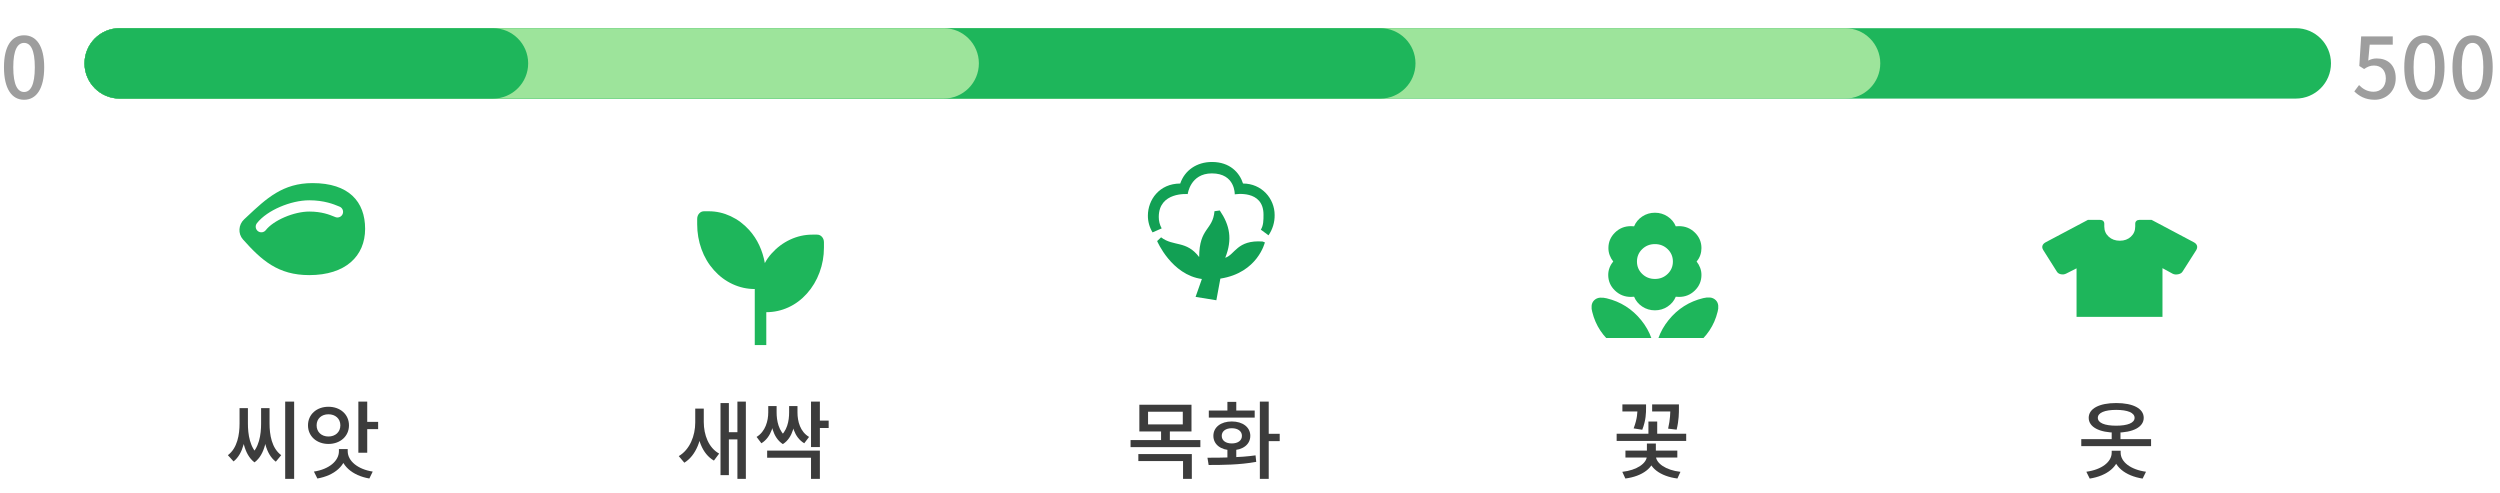
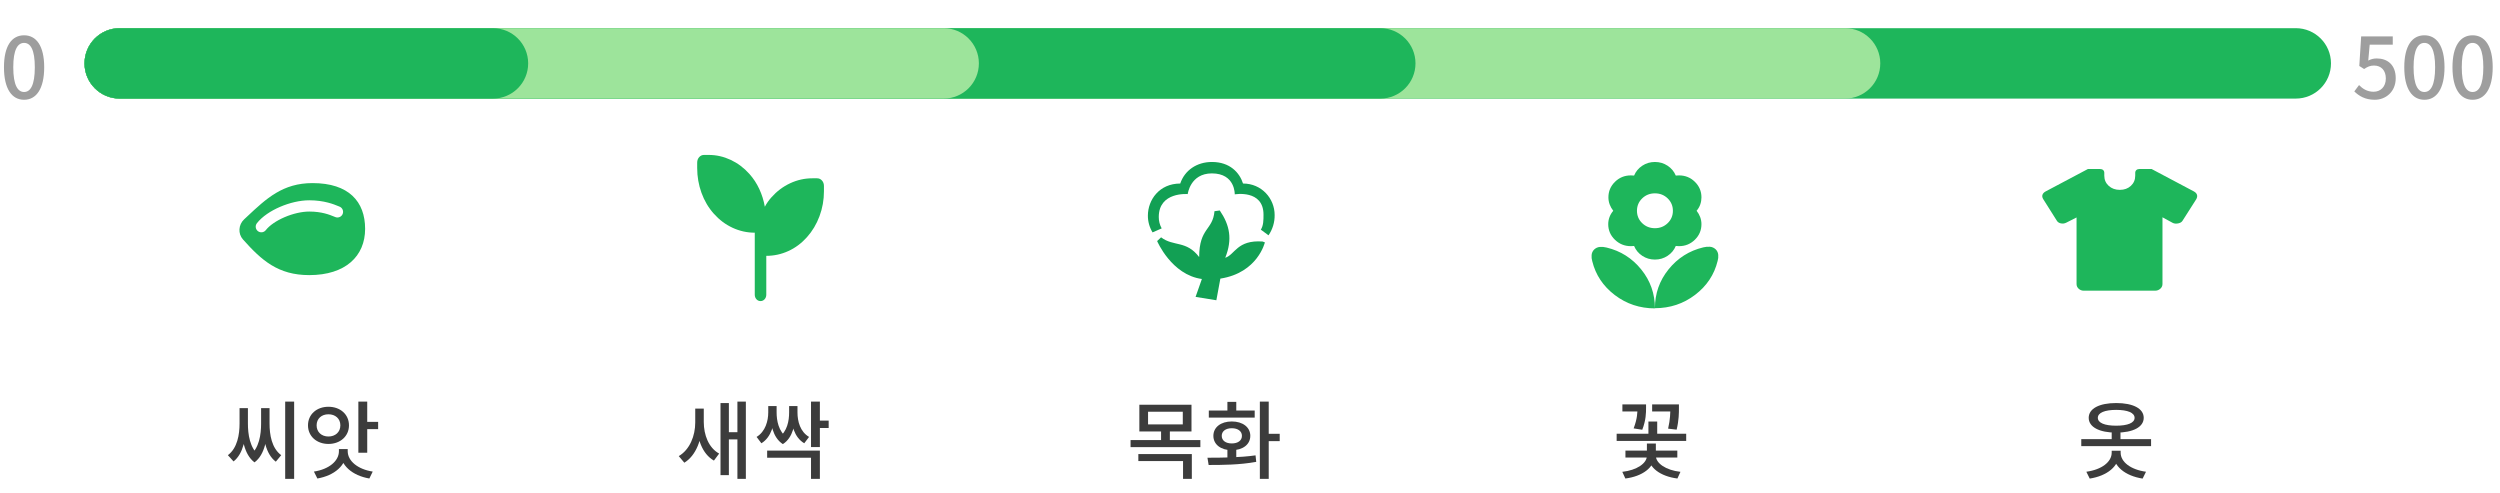
<svg xmlns="http://www.w3.org/2000/svg" width="355" height="70" viewBox="0 0 355 70" fill="none">
  <path fill-rule="evenodd" clip-rule="evenodd" d="M43.914 39.066C49.069 39.066 51.847 36.364 51.847 32.498C51.847 28.633 49.535 26 44.381 26C40.157 26 37.842 28.171 35.089 30.753C34.948 30.885 34.806 31.018 34.662 31.152C33.855 31.906 33.767 33.177 34.502 34.002C37.148 36.966 39.479 39.066 43.914 39.066ZM37.742 32.681C38.259 32.019 39.225 31.35 40.403 30.843C41.57 30.341 42.847 30.041 43.915 30.041C45.692 30.041 46.808 30.497 47.392 30.736C47.495 30.778 47.582 30.814 47.653 30.838C48.07 30.985 48.526 30.765 48.672 30.348C48.819 29.931 48.599 29.475 48.182 29.328C48.14 29.314 48.079 29.288 47.999 29.255L47.999 29.255C47.453 29.028 46.041 28.441 43.915 28.441C42.582 28.441 41.089 28.806 39.771 29.373C38.462 29.936 37.227 30.741 36.481 31.696C36.209 32.044 36.271 32.547 36.619 32.819C36.967 33.091 37.47 33.029 37.742 32.681Z" fill="#1EB65B" />
  <mask id="mask0_1009_5381" style="mask-type:alpha" maskUnits="userSpaceOnUse" x="91" y="16" width="33" height="33">
    <rect x="91" y="16" width="33" height="33" fill="#D9D9D9" />
  </mask>
  <g mask="url(#mask0_1009_5381)">
-     <path d="M107.994 50.753C107.762 50.753 107.568 50.665 107.411 50.489C107.254 50.314 107.176 50.096 107.176 49.836V41.042C106.082 41.042 105.033 40.81 104.03 40.346C103.026 39.882 102.14 39.218 101.37 38.355C100.6 37.493 100.013 36.499 99.608 35.374C99.203 34.249 99 33.074 99 31.847V31.094C99 30.784 99.094 30.524 99.281 30.314C99.468 30.105 99.7 30 99.976 30H100.648C101.718 30 102.755 30.234 103.758 30.702C104.76 31.171 105.647 31.836 106.416 32.699C106.987 33.339 107.456 34.054 107.822 34.844C108.188 35.633 108.45 36.472 108.608 37.36C108.734 37.115 108.874 36.884 109.029 36.665C109.183 36.446 109.356 36.23 109.546 36.017C110.313 35.155 111.2 34.49 112.206 34.021C113.212 33.552 114.261 33.318 115.352 33.318H116.024C116.3 33.318 116.532 33.422 116.719 33.632C116.906 33.842 117 34.102 117 34.412V35.165C117 36.388 116.791 37.564 116.372 38.691C115.954 39.819 115.361 40.813 114.592 41.673C113.823 42.536 112.941 43.194 111.946 43.648C110.952 44.103 109.908 44.33 108.813 44.33V49.836C108.813 50.096 108.735 50.314 108.578 50.489C108.421 50.665 108.226 50.753 107.994 50.753Z" fill="#1EB65B" />
+     <path d="M107.994 42.753C107.762 42.753 107.568 42.665 107.411 42.489C107.254 42.314 107.176 42.096 107.176 41.836V33.042C106.082 33.042 105.033 32.81 104.03 32.346C103.026 31.882 102.14 31.218 101.37 30.355C100.6 29.493 100.013 28.499 99.608 27.374C99.203 26.25 99 25.074 99 23.847V23.094C99 22.784 99.094 22.524 99.281 22.314C99.468 22.105 99.7 22 99.976 22H100.648C101.718 22 102.755 22.234 103.758 22.702C104.76 23.171 105.647 23.836 106.416 24.699C106.987 25.339 107.456 26.054 107.822 26.844C108.188 27.634 108.45 28.472 108.608 29.36C108.734 29.116 108.874 28.884 109.029 28.665C109.183 28.446 109.356 28.23 109.546 28.017C110.313 27.155 111.2 26.49 112.206 26.021C113.212 25.552 114.261 25.318 115.352 25.318H116.024C116.3 25.318 116.532 25.422 116.719 25.632C116.906 25.842 117 26.102 117 26.412V27.165C117 28.388 116.791 29.564 116.372 30.691C115.954 31.819 115.361 32.813 114.592 33.673C113.823 34.536 112.941 35.194 111.946 35.648C110.952 36.103 109.908 36.33 108.813 36.33V41.836C108.813 42.096 108.735 42.314 108.578 42.489C108.421 42.665 108.226 42.753 107.994 42.753Z" fill="#1EB65B" />
  </g>
  <path fill-rule="evenodd" clip-rule="evenodd" d="M179.04 32.611C179.415 32.017 179.418 31.243 179.418 30.478C179.418 26.878 175.335 27.599 175.335 27.599C175.335 27.599 175.427 24.622 172.087 24.622C169.003 24.622 168.657 27.56 168.657 27.56C168.657 27.56 164.546 27.194 164.546 30.813C164.54 31.377 164.683 31.933 164.959 32.431L163.663 33C163.224 32.276 162.995 31.453 163 30.617C163 28.389 164.621 26.062 167.595 26.062C168.222 24.188 169.941 23 172.099 23C174.641 23 176.015 24.507 176.51 26.06C179.154 26.06 180.999 28.183 180.999 30.532C181.016 31.554 180.714 32.558 180.131 33.416L179.04 32.611ZM170.28 36.501C170.299 32.297 172.215 32.745 172.457 29.991L173.207 29.887C174.634 31.983 175.03 33.982 173.985 36.605C175.378 36.161 175.642 34.044 179.285 34.294L179.613 34.416C179.613 34.416 178.612 38.735 173.291 39.563L172.723 42.636L169.772 42.158L170.667 39.616C166.35 39.036 164.313 34.231 164.313 34.231L164.875 33.7C166.628 35.047 168.464 34.104 170.28 36.501Z" fill="#12A054" />
  <mask id="mask1_1009_5381" style="mask-type:alpha" maskUnits="userSpaceOnUse" x="220" y="18" width="30" height="30">
    <rect x="220" y="18" width="30" height="30" fill="#1EB65B" />
  </mask>
  <g mask="url(#mask1_1009_5381)">
-     <path d="M235 39.611C235.714 39.611 236.318 39.372 236.811 38.894C237.304 38.415 237.551 37.83 237.551 37.137C237.551 36.444 237.304 35.858 236.811 35.38C236.318 34.901 235.714 34.662 235 34.662C234.286 34.662 233.682 34.901 233.189 35.38C232.696 35.858 232.449 36.444 232.449 37.137C232.449 37.83 232.696 38.415 233.189 38.894C233.682 39.372 234.286 39.611 235 39.611ZM235 44.066C234.337 44.066 233.737 43.889 233.202 43.534C232.666 43.179 232.279 42.713 232.041 42.136C231.956 42.136 231.88 42.14 231.812 42.148C231.744 42.157 231.667 42.161 231.582 42.161C230.698 42.161 229.941 41.855 229.312 41.245C228.683 40.634 228.368 39.9 228.368 39.042C228.368 38.696 228.428 38.362 228.547 38.04C228.666 37.718 228.844 37.417 229.082 37.137C228.861 36.856 228.691 36.555 228.572 36.233C228.453 35.912 228.394 35.578 228.394 35.231C228.394 34.373 228.704 33.639 229.325 33.028C229.945 32.418 230.698 32.113 231.582 32.113C231.667 32.113 231.744 32.117 231.812 32.125C231.88 32.133 231.956 32.137 232.041 32.137C232.279 31.56 232.666 31.094 233.202 30.739C233.737 30.384 234.337 30.207 235 30.207C235.663 30.207 236.263 30.384 236.798 30.739C237.334 31.094 237.721 31.56 237.959 32.137C238.044 32.137 238.12 32.133 238.188 32.125C238.256 32.117 238.333 32.113 238.418 32.113C239.302 32.113 240.055 32.418 240.675 33.028C241.296 33.639 241.606 34.373 241.606 35.231C241.606 35.578 241.551 35.912 241.44 36.233C241.33 36.555 241.156 36.856 240.918 37.137C241.139 37.417 241.309 37.718 241.428 38.04C241.547 38.362 241.606 38.696 241.606 39.042C241.606 39.9 241.296 40.634 240.675 41.245C240.055 41.855 239.302 42.161 238.418 42.161C238.333 42.161 238.256 42.157 238.188 42.148C238.12 42.14 238.044 42.136 237.959 42.136C237.721 42.713 237.334 43.179 236.798 43.534C236.263 43.889 235.663 44.066 235 44.066ZM235 50.971C235 48.892 235.646 47.053 236.939 45.452C238.231 43.852 239.872 42.812 241.861 42.334C242.184 42.251 242.503 42.222 242.818 42.247C243.132 42.272 243.409 42.4 243.647 42.631C243.851 42.845 243.966 43.101 243.991 43.398C244.017 43.695 243.987 43.984 243.902 44.264C243.426 46.211 242.359 47.816 240.701 49.078C239.043 50.34 237.143 50.971 235 50.971ZM235 50.996C235 48.917 234.354 47.077 233.061 45.477C231.769 43.877 230.128 42.837 228.139 42.359C227.816 42.276 227.497 42.247 227.182 42.272C226.868 42.297 226.591 42.425 226.353 42.656C226.149 42.87 226.034 43.126 226.009 43.423C225.983 43.72 226.013 44.008 226.098 44.289C226.574 46.236 227.641 47.84 229.299 49.103C230.957 50.365 232.857 50.996 235 50.996Z" fill="#1EB65B" />
+     <path d="M235 32.404C235.714 32.404 236.318 32.165 236.811 31.687C237.304 31.208 237.551 30.623 237.551 29.93C237.551 29.237 237.304 28.651 236.811 28.172C236.318 27.694 235.714 27.455 235 27.455C234.286 27.455 233.682 27.694 233.189 28.172C232.696 28.651 232.449 29.237 232.449 29.93C232.449 30.623 232.696 31.208 233.189 31.687C233.682 32.165 234.286 32.404 235 32.404ZM235 36.859C234.337 36.859 233.737 36.682 233.202 36.327C232.666 35.972 232.279 35.506 232.041 34.929C231.956 34.929 231.88 34.933 231.812 34.941C231.744 34.95 231.667 34.954 231.582 34.954C230.698 34.954 229.941 34.648 229.312 34.038C228.683 33.427 228.368 32.693 228.368 31.835C228.368 31.489 228.428 31.155 228.547 30.833C228.666 30.511 228.844 30.21 229.082 29.93C228.861 29.649 228.691 29.348 228.572 29.026C228.453 28.705 228.394 28.37 228.394 28.024C228.394 27.166 228.704 26.432 229.325 25.821C229.945 25.211 230.698 24.906 231.582 24.906C231.667 24.906 231.744 24.91 231.812 24.918C231.88 24.926 231.956 24.93 232.041 24.93C232.279 24.353 232.666 23.887 233.202 23.532C233.737 23.177 234.337 23 235 23C235.663 23 236.263 23.177 236.798 23.532C237.334 23.887 237.721 24.353 237.959 24.93C238.044 24.93 238.12 24.926 238.188 24.918C238.256 24.91 238.333 24.906 238.418 24.906C239.302 24.906 240.055 25.211 240.675 25.821C241.296 26.432 241.606 27.166 241.606 28.024C241.606 28.37 241.551 28.705 241.44 29.026C241.33 29.348 241.156 29.649 240.918 29.93C241.139 30.21 241.309 30.511 241.428 30.833C241.547 31.155 241.606 31.489 241.606 31.835C241.606 32.693 241.296 33.427 240.675 34.038C240.055 34.648 239.302 34.954 238.418 34.954C238.333 34.954 238.256 34.95 238.188 34.941C238.12 34.933 238.044 34.929 237.959 34.929C237.721 35.506 237.334 35.972 236.798 36.327C236.263 36.682 235.663 36.859 235 36.859ZM235 43.764C235 41.685 235.646 39.846 236.939 38.245C238.231 36.645 239.872 35.605 241.861 35.127C242.184 35.044 242.503 35.016 242.818 35.04C243.132 35.065 243.409 35.193 243.647 35.424C243.851 35.638 243.966 35.894 243.991 36.191C244.017 36.488 243.987 36.777 243.902 37.057C243.426 39.004 242.359 40.609 240.701 41.871C239.043 43.133 237.143 43.764 235 43.764ZM235 43.789C235 41.71 234.354 39.87 233.061 38.27C231.769 36.669 230.128 35.63 228.139 35.152C227.816 35.069 227.497 35.04 227.182 35.065C226.868 35.09 226.591 35.218 226.353 35.449C226.149 35.663 226.034 35.919 226.009 36.216C225.983 36.513 226.013 36.801 226.098 37.082C226.574 39.029 227.641 40.633 229.299 41.896C230.957 43.158 232.857 43.789 235 43.789Z" fill="#1EB65B" />
  </g>
  <mask id="mask2_1009_5381" style="mask-type:alpha" maskUnits="userSpaceOnUse" x="288" y="20" width="25" height="25">
    <rect x="288" y="20" width="25" height="25" fill="#D9D9D9" />
  </mask>
  <g mask="url(#mask2_1009_5381)">
-     <path d="M294.87 38.103L293.417 38.839C293.172 38.967 292.913 39.001 292.638 38.943C292.364 38.884 292.169 38.748 292.052 38.535L290.144 35.511C290.004 35.287 289.966 35.079 290.03 34.887C290.094 34.695 290.243 34.535 290.477 34.407L296.481 31.224H298.214C298.395 31.224 298.539 31.273 298.647 31.372C298.755 31.47 298.809 31.602 298.809 31.768V32.167C298.809 32.749 299.018 33.23 299.435 33.611C299.852 33.993 300.379 34.183 301.015 34.183C301.651 34.183 302.174 33.993 302.586 33.611C302.997 33.23 303.203 32.749 303.203 32.167V31.768C303.203 31.602 303.257 31.47 303.365 31.372C303.473 31.273 303.617 31.224 303.798 31.224H305.531L311.535 34.407C311.768 34.535 311.914 34.695 311.973 34.887C312.031 35.079 311.996 35.287 311.868 35.511L309.942 38.535C309.825 38.748 309.611 38.885 309.299 38.947C308.987 39.008 308.723 38.98 308.507 38.863L307.071 38.079V47.558C307.071 47.819 306.968 48.041 306.761 48.225C306.553 48.41 306.307 48.502 306.021 48.502H295.903C295.617 48.502 295.374 48.41 295.172 48.225C294.971 48.041 294.87 47.819 294.87 47.558V38.103Z" fill="#1EB65B" />
+     <path d="M294.87 30.879L293.417 31.615C293.172 31.743 292.913 31.778 292.638 31.719C292.364 31.66 292.169 31.524 292.052 31.311L290.144 28.287C290.004 28.064 289.966 27.855 290.03 27.663C290.094 27.472 290.243 27.312 290.477 27.184L296.481 24H298.214C298.395 24 298.539 24.049 298.647 24.148C298.755 24.247 298.809 24.379 298.809 24.544V24.944C298.809 25.525 299.018 26.006 299.435 26.388C299.852 26.769 300.379 26.96 301.015 26.96C301.651 26.96 302.174 26.769 302.586 26.388C302.997 26.006 303.203 25.525 303.203 24.944V24.544C303.203 24.379 303.257 24.247 303.365 24.148C303.473 24.049 303.617 24 303.798 24H305.531L311.535 27.184C311.768 27.312 311.914 27.472 311.973 27.663C312.031 27.855 311.996 28.064 311.868 28.287L309.942 31.311C309.825 31.524 309.611 31.662 309.299 31.723C308.987 31.784 308.723 31.756 308.507 31.639L307.071 30.855V40.334C307.071 40.595 306.968 40.818 306.761 41.002C306.553 41.186 306.307 41.278 306.021 41.278H295.903C295.617 41.278 295.374 41.186 295.172 41.002C294.971 40.818 294.87 40.595 294.87 40.334V30.879Z" fill="#1EB65B" />
  </g>
  <rect x="12" y="4" width="319" height="10" rx="5" fill="#1EB65B" />
  <rect x="12" y="4" width="255" height="10" rx="5" fill="#9DE49B" />
  <rect x="12" y="4" width="189" height="10" rx="5" fill="#1EB65B" />
  <rect x="12" y="4" width="127" height="10" rx="5" fill="#9DE49B" />
  <rect x="12" y="4" width="63" height="10" rx="5" fill="#1EB65B" />
  <path d="M3.42 14.168C1.68 14.168 0.564 12.62 0.564 9.548C0.564 6.5 1.68 5.012 3.42 5.012C5.148 5.012 6.276 6.5 6.276 9.548C6.276 12.62 5.148 14.168 3.42 14.168ZM3.42 13.064C4.32 13.064 4.944 12.104 4.944 9.548C4.944 7.028 4.32 6.092 3.42 6.092C2.52 6.092 1.884 7.028 1.884 9.548C1.884 12.104 2.52 13.064 3.42 13.064Z" fill="#9E9E9E" />
  <path d="M337.216 14.168C335.824 14.168 334.948 13.604 334.312 12.98L334.984 12.08C335.476 12.584 336.124 13.028 337.048 13.028C338.044 13.028 338.788 12.32 338.788 11.144C338.788 9.98 338.116 9.308 337.108 9.308C336.556 9.308 336.22 9.464 335.704 9.8L335.02 9.368L335.284 5.168H339.772V6.344H336.496L336.292 8.6C336.664 8.408 337.024 8.3 337.504 8.3C338.98 8.3 340.192 9.164 340.192 11.108C340.192 13.052 338.752 14.168 337.216 14.168ZM344.264 14.168C342.524 14.168 341.408 12.62 341.408 9.548C341.408 6.5 342.524 5.012 344.264 5.012C345.992 5.012 347.12 6.5 347.12 9.548C347.12 12.62 345.992 14.168 344.264 14.168ZM344.264 13.064C345.164 13.064 345.788 12.104 345.788 9.548C345.788 7.028 345.164 6.092 344.264 6.092C343.364 6.092 342.728 7.028 342.728 9.548C342.728 12.104 343.364 13.064 344.264 13.064ZM351.108 14.168C349.368 14.168 348.252 12.62 348.252 9.548C348.252 6.5 349.368 5.012 351.108 5.012C352.836 5.012 353.964 6.5 353.964 9.548C353.964 12.62 352.836 14.168 351.108 14.168ZM351.108 13.064C352.008 13.064 352.632 12.104 352.632 9.548C352.632 7.028 352.008 6.092 351.108 6.092C350.208 6.092 349.572 7.028 349.572 9.548C349.572 12.104 350.208 13.064 351.108 13.064Z" fill="#9E9E9E" />
  <path d="M40.496 57.028H41.768V67.996H40.496V57.028ZM34.016 57.952H34.94V60.148C34.94 62.128 34.58 64.408 33.164 65.524L32.36 64.636C33.716 63.616 34.016 61.696 34.016 60.148V57.952ZM34.304 57.952H35.204V60.148C35.204 61.612 35.444 63.628 36.824 64.72L36.14 65.656C34.604 64.504 34.304 62.032 34.304 60.148V57.952ZM37.076 57.952H37.976V60.148C37.976 62.08 37.676 64.516 36.14 65.656L35.444 64.72C36.824 63.652 37.076 61.672 37.076 60.148V57.952ZM37.352 57.952H38.276V60.148C38.276 61.732 38.576 63.628 39.932 64.636L39.164 65.56C37.7 64.456 37.352 62.164 37.352 60.148V57.952ZM50.887 57.028H52.147V64.288H50.887V57.028ZM51.799 59.908H53.695V60.94H51.799V59.908ZM48.127 63.772H49.207V64.072C49.207 66.088 47.479 67.528 45.067 67.948L44.575 66.964C46.711 66.64 48.127 65.464 48.127 64.072V63.772ZM48.307 63.772H49.375V64.072C49.375 65.464 50.815 66.64 52.927 66.964L52.447 67.948C50.035 67.528 48.307 66.088 48.307 64.072V63.772ZM46.639 57.76C48.307 57.76 49.555 58.84 49.555 60.4C49.555 61.948 48.307 63.04 46.639 63.04C44.971 63.04 43.735 61.948 43.735 60.4C43.735 58.84 44.971 57.76 46.639 57.76ZM46.639 58.828C45.667 58.828 44.959 59.44 44.959 60.4C44.959 61.36 45.667 61.984 46.639 61.984C47.611 61.984 48.331 61.36 48.331 60.4C48.331 59.44 47.611 58.828 46.639 58.828Z" fill="#3C3C3C" />
  <path d="M98.724 58.024H99.696V60.004C99.696 62.38 98.844 64.684 97.176 65.704L96.384 64.768C97.956 63.844 98.724 61.876 98.724 60.004V58.024ZM98.952 58.024H99.936V59.92C99.936 61.768 100.632 63.592 102.12 64.408L101.376 65.404C99.696 64.444 98.952 62.26 98.952 59.92V58.024ZM104.712 57.028H105.912V67.996H104.712V57.028ZM103.152 61.372H105.132V62.392H103.152V61.372ZM102.312 57.232H103.5V67.468H102.312V57.232ZM109.091 57.664H109.991V58.564C109.991 60.172 109.559 62.068 108.119 62.944L107.435 62.044C108.695 61.276 109.091 59.764 109.091 58.564V57.664ZM109.391 57.664H110.279V58.564C110.279 59.68 110.531 61.276 111.767 62.128L111.167 63.064C109.691 62.116 109.391 60.064 109.391 58.564V57.664ZM112.055 57.664H112.943V58.564C112.943 60.124 112.631 62.14 111.167 63.064L110.567 62.128C111.803 61.288 112.055 59.728 112.055 58.564V57.664ZM112.331 57.664H113.243V58.564C113.243 59.848 113.627 61.3 114.887 62.044L114.203 62.944C112.763 62.092 112.331 60.268 112.331 58.564V57.664ZM115.163 57.028H116.423V63.484H115.163V57.028ZM115.787 59.728H117.671V60.772H115.787V59.728ZM108.935 63.988H116.423V67.996H115.163V64.996H108.935V63.988Z" fill="#3C3C3C" />
  <path d="M161.788 57.472H169.192V61.264H161.788V57.472ZM167.956 58.468H163.024V60.268H167.956V58.468ZM160.54 62.488H170.452V63.496H160.54V62.488ZM164.872 61.024H166.12V62.812H164.872V61.024ZM161.644 64.48H169.24V67.996H167.992V65.476H161.644V64.48ZM174.291 63.544H175.551V65.32H174.291V63.544ZM178.899 57.028H180.159V67.996H178.899V57.028ZM179.739 61.6H181.719V62.644H179.739V61.6ZM171.627 66.028L171.459 64.996C173.391 64.996 176.043 64.984 178.287 64.66L178.383 65.584C176.043 66.016 173.511 66.028 171.627 66.028ZM171.651 58.3H178.167V59.296H171.651V58.3ZM174.915 59.848C176.463 59.848 177.543 60.664 177.543 61.888C177.543 63.124 176.463 63.928 174.915 63.928C173.367 63.928 172.299 63.124 172.299 61.888C172.299 60.664 173.367 59.848 174.915 59.848ZM174.915 60.808C174.051 60.808 173.487 61.228 173.487 61.888C173.487 62.56 174.051 62.968 174.915 62.968C175.779 62.968 176.355 62.56 176.355 61.888C176.355 61.228 175.779 60.808 174.915 60.808ZM174.291 57.064H175.551V59.008H174.291V57.064Z" fill="#3C3C3C" />
  <path d="M234.604 57.424H237.7V58.432H234.604V57.424ZM229.564 61.588H239.44V62.608H229.564V61.588ZM234.076 59.86H235.324V62.248H234.076V59.86ZM237.184 57.424H238.408V57.952C238.408 58.612 238.408 59.656 238.084 61.012L236.872 60.868C237.184 59.5 237.184 58.6 237.184 57.952V57.424ZM230.38 57.424H233.14V58.432H230.38V57.424ZM232.516 57.424H233.74V57.916C233.74 58.576 233.74 59.656 233.2 61.024L231.976 60.832C232.516 59.416 232.516 58.54 232.516 57.916V57.424ZM233.86 64.552H234.928V64.732C234.928 66.376 233.212 67.648 230.8 67.948L230.368 67C232.444 66.772 233.86 65.776 233.86 64.732V64.552ZM234.064 64.552H235.132V64.732C235.132 65.776 236.548 66.772 238.624 67L238.192 67.948C235.78 67.648 234.064 66.388 234.064 64.732V64.552ZM230.812 63.988H238.18V64.972H230.812V63.988ZM233.86 62.98H235.132V64.36H233.86V62.98Z" fill="#3C3C3C" />
  <path d="M295.54 62.356H305.452V63.352H295.54V62.356ZM299.86 64H300.94V64.276C300.94 66.22 299.2 67.576 296.74 67.96L296.26 66.988C298.444 66.688 299.86 65.596 299.86 64.276V64ZM300.052 64H301.132V64.276C301.132 65.596 302.548 66.688 304.732 66.988L304.252 67.96C301.792 67.576 300.052 66.22 300.052 64.276V64ZM299.86 61.072H301.108V62.74H299.86V61.072ZM300.496 57.232C302.896 57.232 304.408 58.012 304.408 59.332C304.408 60.64 302.896 61.432 300.496 61.432C298.108 61.432 296.596 60.64 296.596 59.332C296.596 58.012 298.108 57.232 300.496 57.232ZM300.496 58.204C298.864 58.204 297.892 58.612 297.892 59.332C297.892 60.052 298.864 60.448 300.496 60.448C302.128 60.448 303.112 60.052 303.112 59.332C303.112 58.612 302.128 58.204 300.496 58.204Z" fill="#3C3C3C" />
</svg>
